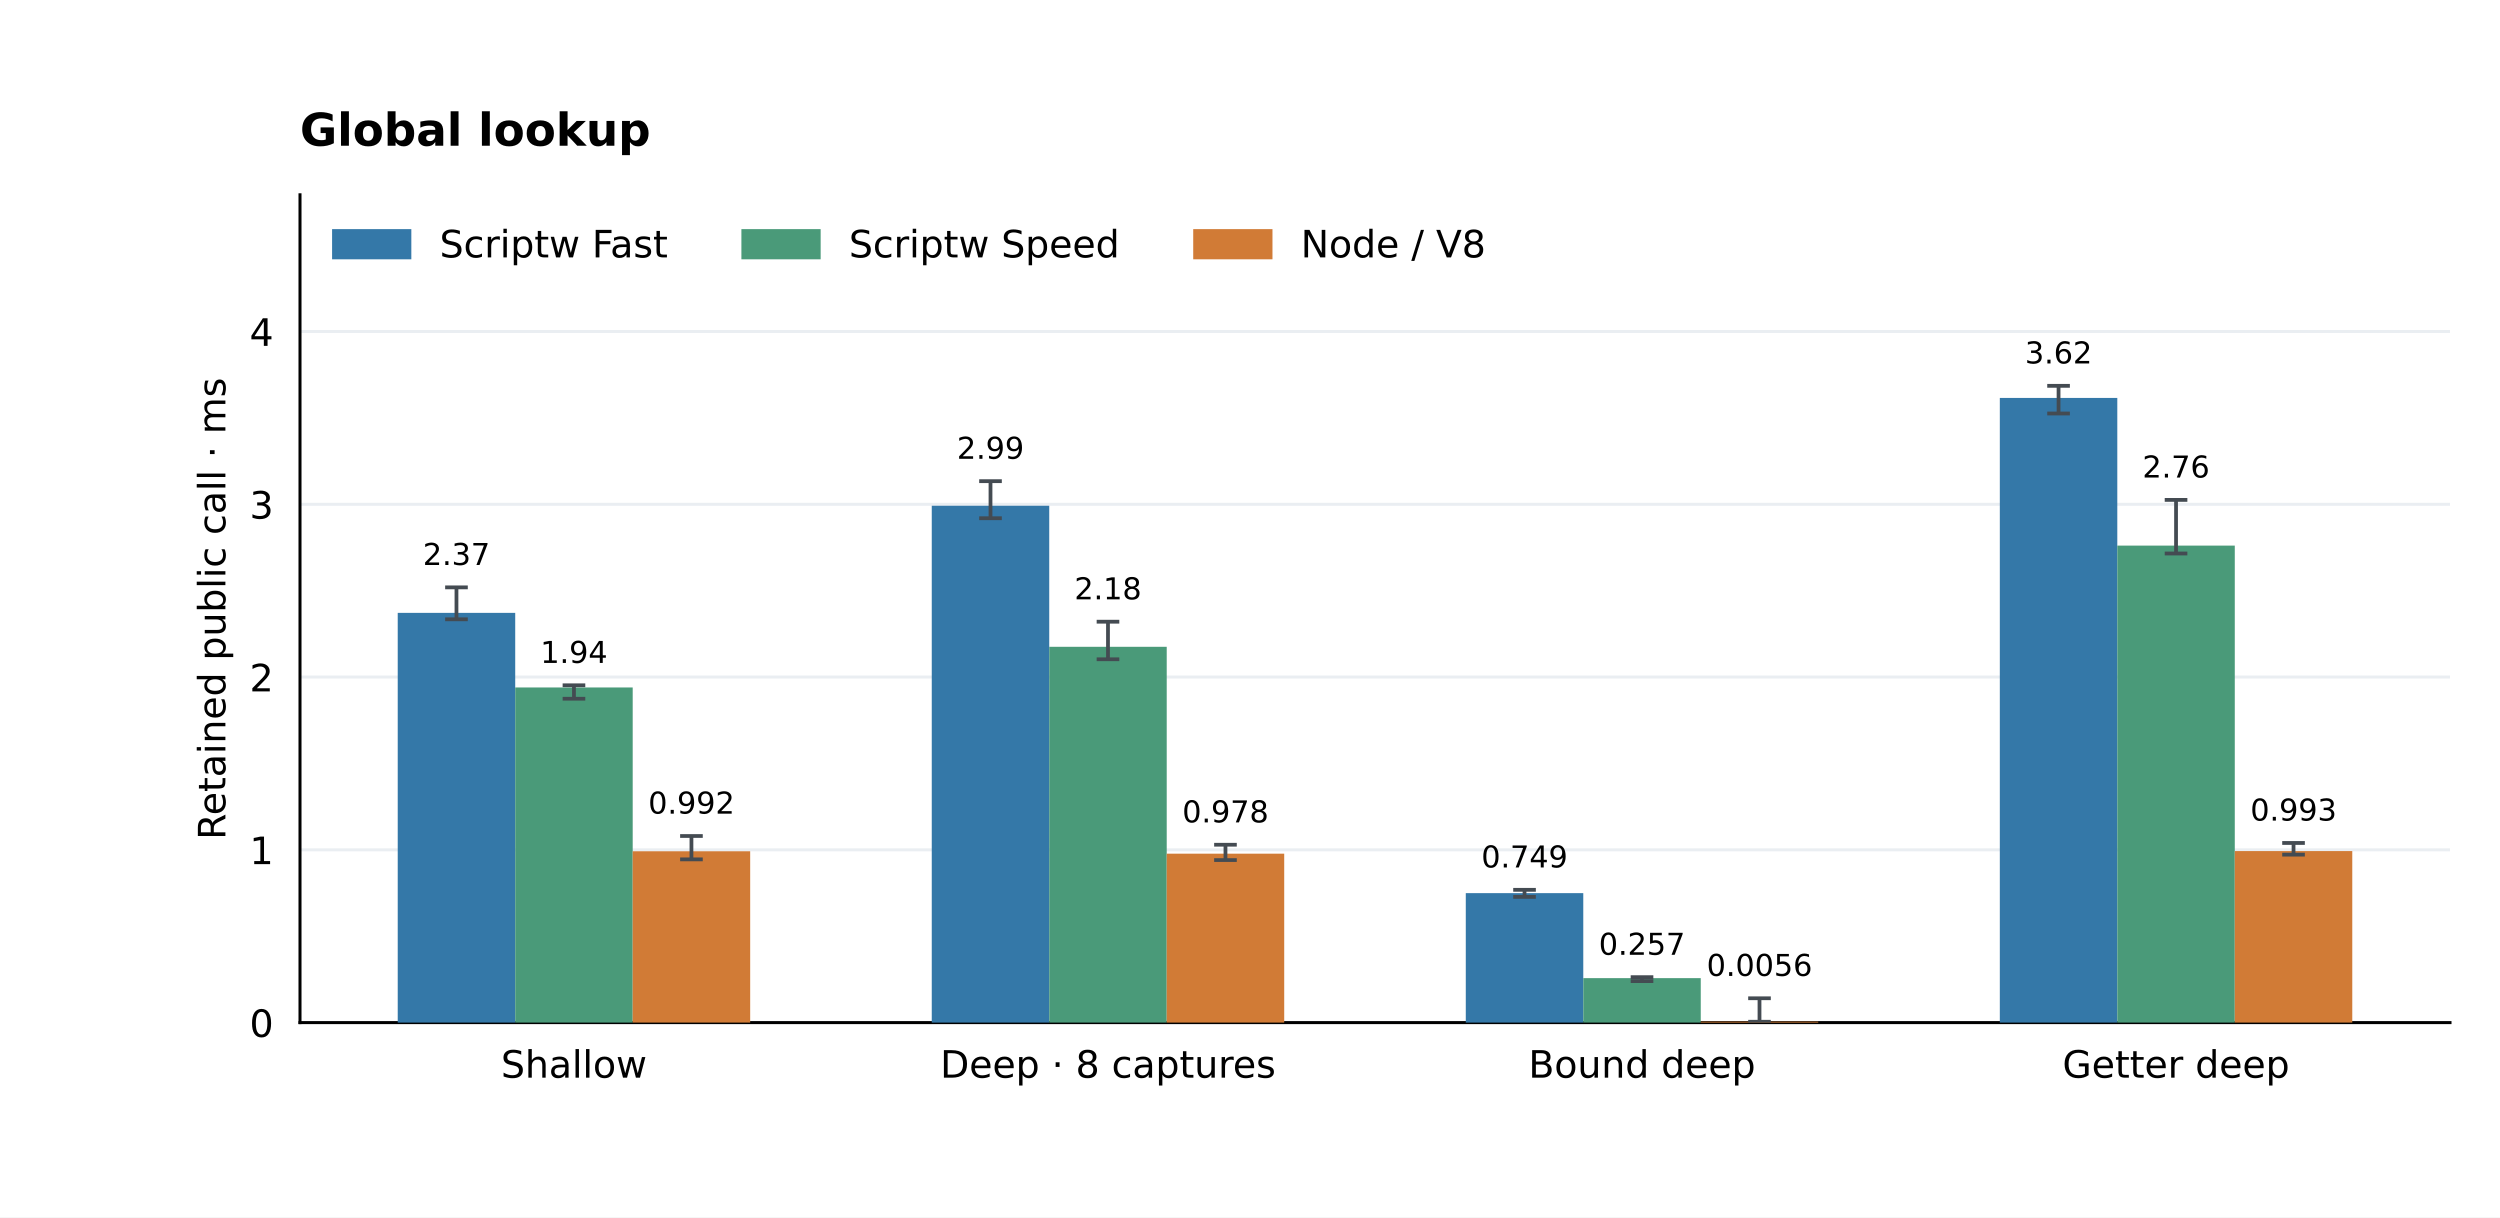
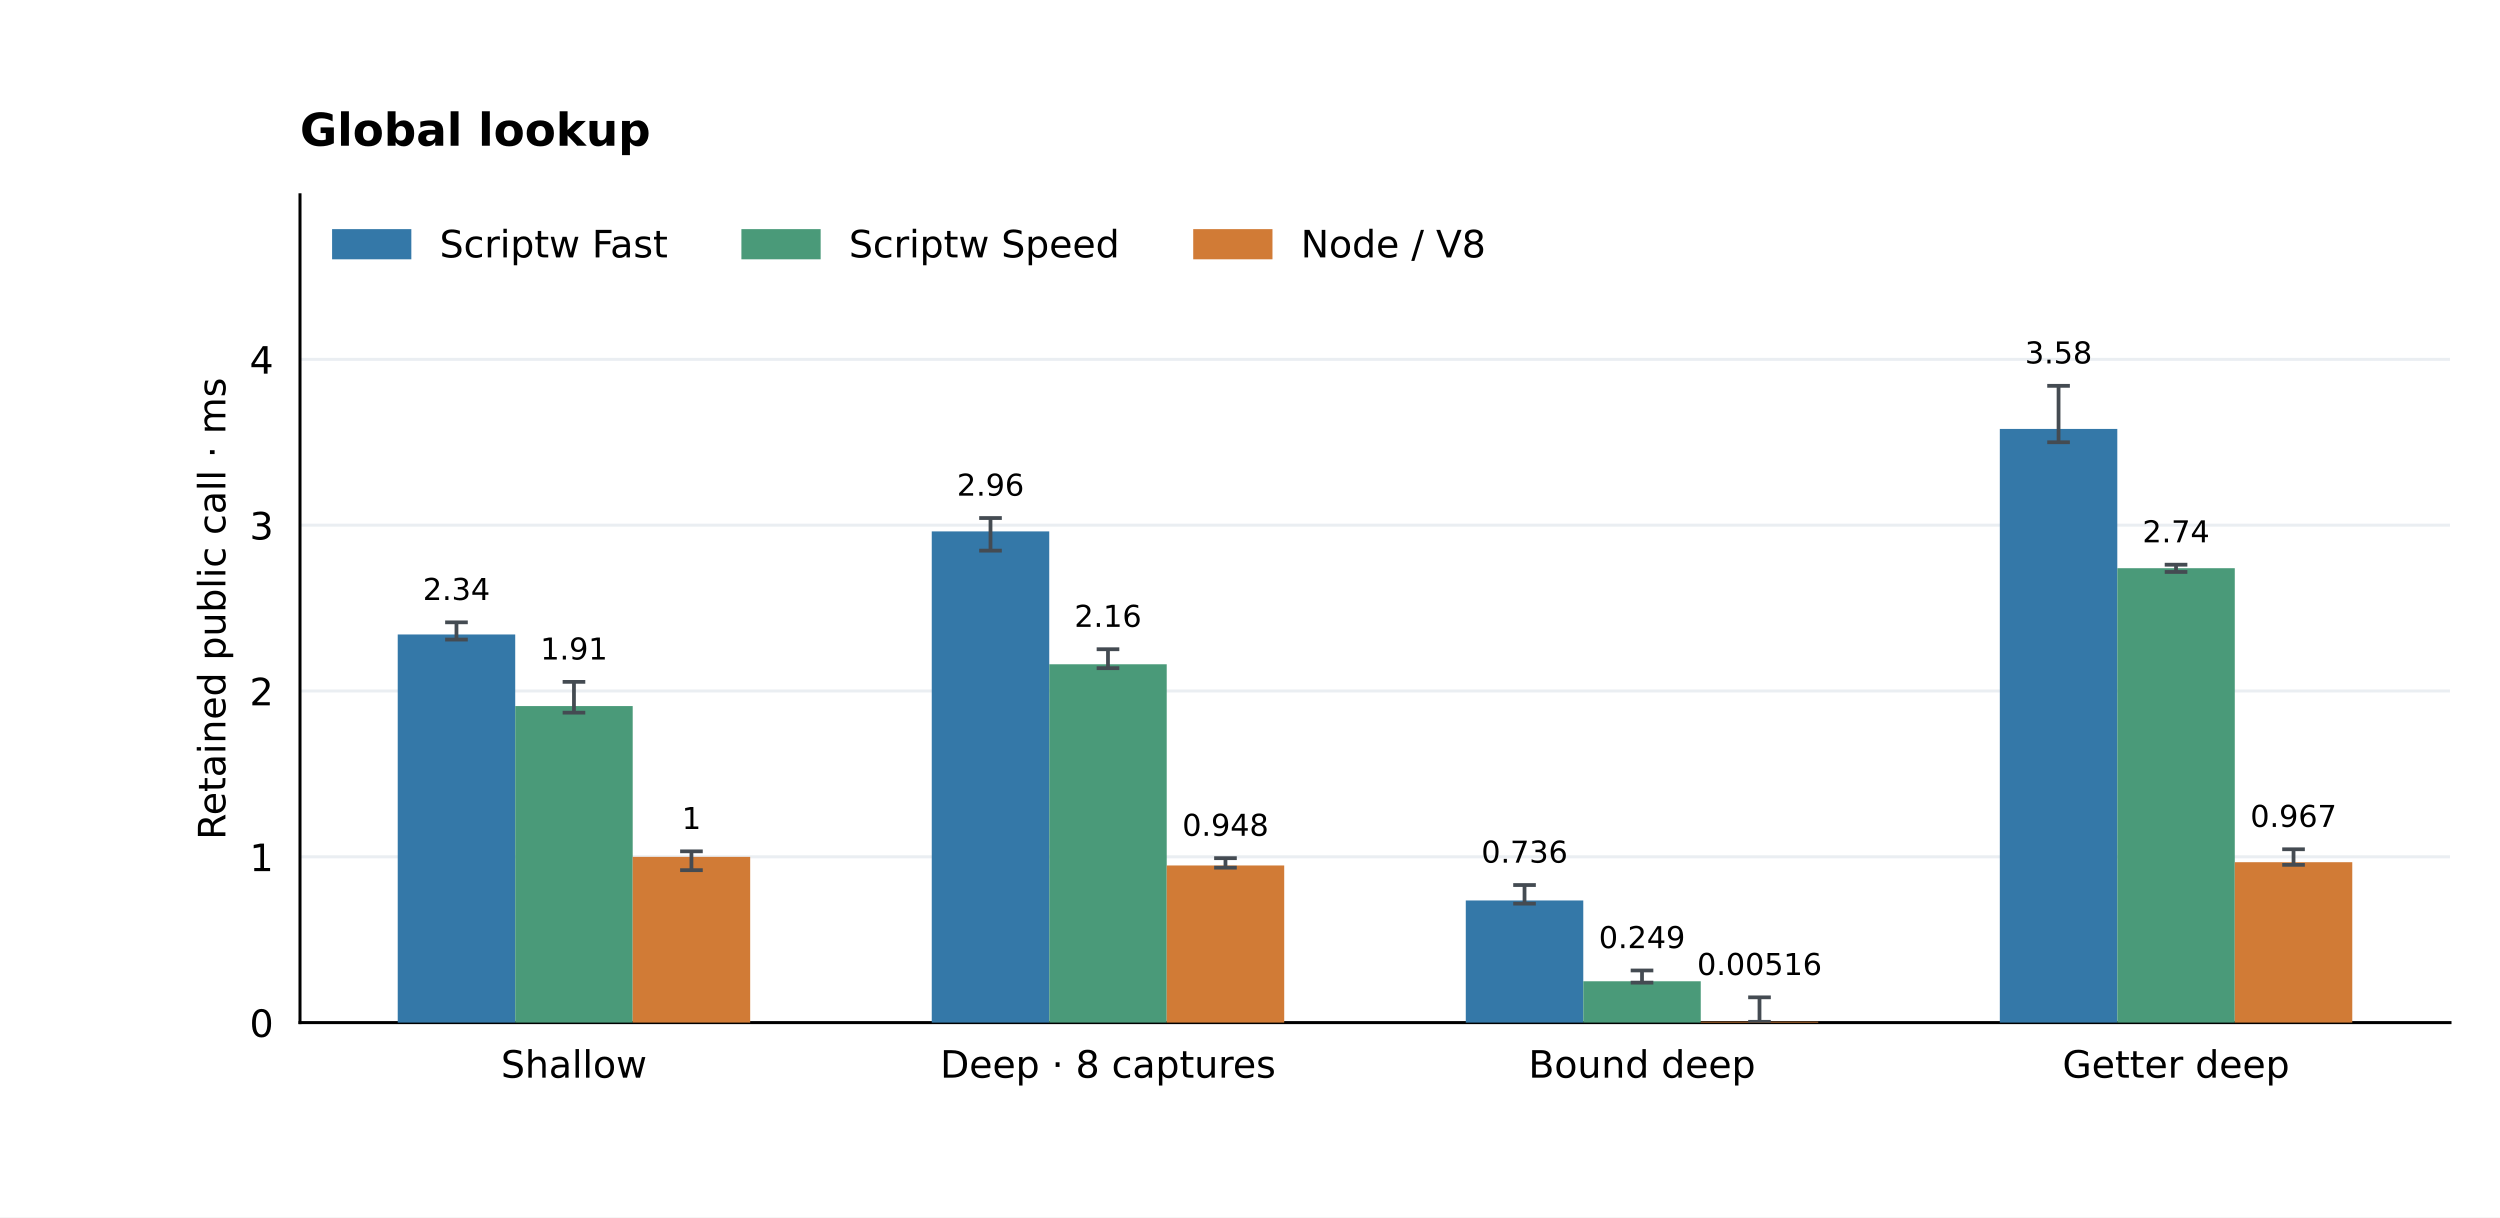
<svg xmlns="http://www.w3.org/2000/svg" xmlns:xlink="http://www.w3.org/1999/xlink" width="662.4pt" height="322.56pt" viewBox="0 0 662.4 322.56" version="1.1">
  <defs>
    <style type="text/css">*{stroke-linejoin: round; stroke-linecap: butt}</style>
  </defs>
  <g id="figure_1">
    <g id="patch_1">
      <path d="M 0 322.56 L 662.4 322.56 L 662.4 0 L 0 0 z " style="fill: #ffffff" />
    </g>
    <g id="axes_1">
      <g id="patch_2">
        <path d="M 79.488 270.95 L 649.152 270.95 L 649.152 51.61 L 79.488 51.61 z " style="fill: #ffffff" />
      </g>
      <g id="matplotlib.axis_1">
        <g id="xtick_1">
          <g id="line2d_1" />
          <g id="text_1">
            <text style="font-size: 10px; font-family: 'DejaVu Sans'; text-anchor: middle" x="152.076" y="285.549" transform="rotate(-0 152.0756 285.5488)">Shallow</text>
          </g>
        </g>
        <g id="xtick_2">
          <g id="line2d_2" />
          <g id="text_2">
            <text style="font-size: 10px; font-family: 'DejaVu Sans'; text-anchor: middle" x="293.572" y="285.548" transform="rotate(-0 293.5719 285.5481)">Deep · 8 captures</text>
          </g>
        </g>
        <g id="xtick_3">
          <g id="line2d_3" />
          <g id="text_3">
            <text style="font-size: 10px; font-family: 'DejaVu Sans'; text-anchor: middle" x="435.068" y="285.549" transform="rotate(-0 435.0681 285.5488)">Bound deep</text>
          </g>
        </g>
        <g id="xtick_4">
          <g id="line2d_4" />
          <g id="text_4">
            <text style="font-size: 10px; font-family: 'DejaVu Sans'; text-anchor: middle" x="576.564" y="285.549" transform="rotate(-0 576.5644 285.5488)">Getter deep</text>
          </g>
        </g>
      </g>
      <g id="matplotlib.axis_2">
        <g id="ytick_1">
          <g id="line2d_5">
            <path d="M 79.488 270.95 L 649.152 270.95 " clip-path="url(#p67794a1c8d)" style="fill: none; stroke: #eaeef2; stroke-width: 0.8; stroke-linecap: square" />
          </g>
          <g id="line2d_6" />
          <g id="text_5">
            <text style="font-size: 10px; font-family: 'DejaVu Sans'; text-anchor: end" x="72.488" y="274.749" transform="rotate(-0 72.488 274.7492)">0</text>
          </g>
        </g>
        <g id="ytick_2">
          <g id="line2d_7">
-             <path d="M 79.488 225.172 L 649.152 225.172 " clip-path="url(#p67794a1c8d)" style="fill: none; stroke: #eaeef2; stroke-width: 0.8; stroke-linecap: square" />
+             <path d="M 79.488 227.017 L 649.152 227.017 " clip-path="url(#p67794a1c8d)" style="fill: none; stroke: #eaeef2; stroke-width: 0.8; stroke-linecap: square" />
          </g>
          <g id="line2d_8" />
          <g id="text_6">
-             <text style="font-size: 10px; font-family: 'DejaVu Sans'; text-anchor: end" x="72.488" y="228.971" transform="rotate(-0 72.488 228.9706)">1</text>
+             <text style="font-size: 10px; font-family: 'DejaVu Sans'; text-anchor: end" x="72.488" y="230.816" transform="rotate(-0 72.488 230.8156)">1</text>
          </g>
        </g>
        <g id="ytick_3">
          <g id="line2d_9">
-             <path d="M 79.488 179.393 L 649.152 179.393 " clip-path="url(#p67794a1c8d)" style="fill: none; stroke: #eaeef2; stroke-width: 0.8; stroke-linecap: square" />
+             <path d="M 79.488 183.083 L 649.152 183.083 " clip-path="url(#p67794a1c8d)" style="fill: none; stroke: #eaeef2; stroke-width: 0.8; stroke-linecap: square" />
          </g>
          <g id="line2d_10" />
          <g id="text_7">
-             <text style="font-size: 10px; font-family: 'DejaVu Sans'; text-anchor: end" x="72.488" y="183.192" transform="rotate(-0 72.488 183.1921)">2</text>
+             <text style="font-size: 10px; font-family: 'DejaVu Sans'; text-anchor: end" x="72.488" y="186.882" transform="rotate(-0 72.488 186.882)">2</text>
          </g>
        </g>
        <g id="ytick_4">
          <g id="line2d_11">
-             <path d="M 79.488 133.615 L 649.152 133.615 " clip-path="url(#p67794a1c8d)" style="fill: none; stroke: #eaeef2; stroke-width: 0.8; stroke-linecap: square" />
+             <path d="M 79.488 139.15 L 649.152 139.15 " clip-path="url(#p67794a1c8d)" style="fill: none; stroke: #eaeef2; stroke-width: 0.8; stroke-linecap: square" />
          </g>
          <g id="line2d_12" />
          <g id="text_8">
-             <text style="font-size: 10px; font-family: 'DejaVu Sans'; text-anchor: end" x="72.488" y="137.413" transform="rotate(-0 72.488 137.4135)">3</text>
+             <text style="font-size: 10px; font-family: 'DejaVu Sans'; text-anchor: end" x="72.488" y="142.948" transform="rotate(-0 72.488 142.9484)">3</text>
          </g>
        </g>
        <g id="ytick_5">
          <g id="line2d_13">
-             <path d="M 79.488 87.836 L 649.152 87.836 " clip-path="url(#p67794a1c8d)" style="fill: none; stroke: #eaeef2; stroke-width: 0.8; stroke-linecap: square" />
+             <path d="M 79.488 95.216 L 649.152 95.216 " clip-path="url(#p67794a1c8d)" style="fill: none; stroke: #eaeef2; stroke-width: 0.8; stroke-linecap: square" />
          </g>
          <g id="line2d_14" />
          <g id="text_9">
-             <text style="font-size: 10px; font-family: 'DejaVu Sans'; text-anchor: end" x="72.488" y="91.635" transform="rotate(-0 72.488 91.6349)">4</text>
+             <text style="font-size: 10px; font-family: 'DejaVu Sans'; text-anchor: end" x="72.488" y="99.015" transform="rotate(-0 72.488 99.01479)">4</text>
          </g>
        </g>
        <g id="text_10">
          <text style="font-size: 10px; font-family: 'DejaVu Sans'; text-anchor: middle" x="59.723" y="161.28" transform="rotate(-90 59.72316 161.28)">Retained public call · ms</text>
        </g>
      </g>
      <g id="patch_3">
        <path d="M 79.488 270.95 L 79.488 51.61 " style="fill: none; stroke: #000000; stroke-width: 0.8; stroke-linejoin: miter; stroke-linecap: square" />
      </g>
      <g id="patch_4">
        <path d="M 79.488 270.95 L 649.152 270.95 " style="fill: none; stroke: #000000; stroke-width: 0.8; stroke-linejoin: miter; stroke-linecap: square" />
      </g>
      <g id="patch_5">
-         <path d="M 105.382 270.95 L 136.511 270.95 L 136.511 162.39 L 105.382 162.39 z " clip-path="url(#p67794a1c8d)" style="fill: #3478a8" />
+         <path d="M 105.382 270.95 L 136.511 270.95 L 136.511 168.106 L 105.382 168.106 z " clip-path="url(#p67794a1c8d)" style="fill: #3478a8" />
      </g>
      <g id="text_11">
-         <text style="font-size: 8px; font-family: 'DejaVu Sans'; text-anchor: middle" x="120.946" y="149.703" transform="rotate(-0 120.9464 149.7025)">2.37</text>
+         <text style="font-size: 8px; font-family: 'DejaVu Sans'; text-anchor: middle" x="120.946" y="158.97" transform="rotate(-0 120.9464 158.9698)">2.34</text>
      </g>
      <g id="patch_6">
-         <path d="M 246.878 270.95 L 278.007 270.95 L 278.007 134.004 L 246.878 134.004 z " clip-path="url(#p67794a1c8d)" style="fill: #3478a8" />
+         <path d="M 246.878 270.95 L 278.007 270.95 L 278.007 140.803 L 246.878 140.803 z " clip-path="url(#p67794a1c8d)" style="fill: #3478a8" />
      </g>
      <g id="text_12">
-         <text style="font-size: 8px; font-family: 'DejaVu Sans'; text-anchor: middle" x="262.443" y="121.568" transform="rotate(-0 262.4427 121.5683)">2.99</text>
+         <text style="font-size: 8px; font-family: 'DejaVu Sans'; text-anchor: middle" x="262.443" y="131.341" transform="rotate(-0 262.4427 131.3411)">2.96</text>
      </g>
      <g id="patch_7">
-         <path d="M 388.374 270.95 L 419.504 270.95 L 419.504 236.648 L 388.374 236.648 z " clip-path="url(#p67794a1c8d)" style="fill: #3478a8" />
+         <path d="M 388.374 270.95 L 419.504 270.95 L 419.504 238.593 L 388.374 238.593 z " clip-path="url(#p67794a1c8d)" style="fill: #3478a8" />
      </g>
      <g id="text_13">
-         <text style="font-size: 8px; font-family: 'DejaVu Sans'; text-anchor: middle" x="403.939" y="229.846" transform="rotate(-0 403.939 229.8456)">0.749</text>
+         <text style="font-size: 8px; font-family: 'DejaVu Sans'; text-anchor: middle" x="403.939" y="228.575" transform="rotate(-0 403.939 228.5753)">0.736</text>
      </g>
      <g id="patch_8">
-         <path d="M 529.871 270.95 L 561 270.95 L 561 105.441 L 529.871 105.441 z " clip-path="url(#p67794a1c8d)" style="fill: #3478a8" />
+         <path d="M 529.871 270.95 L 561 270.95 L 561 113.65 L 529.871 113.65 z " clip-path="url(#p67794a1c8d)" style="fill: #3478a8" />
      </g>
      <g id="text_14">
-         <text style="font-size: 8px; font-family: 'DejaVu Sans'; text-anchor: middle" x="545.435" y="96.305" transform="rotate(-0 545.4352 96.30483)">3.62</text>
+         <text style="font-size: 8px; font-family: 'DejaVu Sans'; text-anchor: middle" x="545.435" y="96.305" transform="rotate(-0 545.4352 96.30483)">3.58</text>
      </g>
      <g id="patch_9">
-         <path d="M 136.511 270.95 L 167.64 270.95 L 167.64 182.158 L 136.511 182.158 z " clip-path="url(#p67794a1c8d)" style="fill: #4a9a79" />
+         <path d="M 136.511 270.95 L 167.64 270.95 L 167.64 187.082 L 136.511 187.082 z " clip-path="url(#p67794a1c8d)" style="fill: #4a9a79" />
      </g>
      <g id="text_15">
-         <text style="font-size: 8px; font-family: 'DejaVu Sans'; text-anchor: middle" x="152.076" y="175.657" transform="rotate(-0 152.0756 175.6567)">1.94</text>
+         <text style="font-size: 8px; font-family: 'DejaVu Sans'; text-anchor: middle" x="152.076" y="174.749" transform="rotate(-0 152.0756 174.7489)">1.91</text>
      </g>
      <g id="patch_10">
-         <path d="M 278.007 270.95 L 309.136 270.95 L 309.136 171.379 L 278.007 171.379 z " clip-path="url(#p67794a1c8d)" style="fill: #4a9a79" />
+         <path d="M 278.007 270.95 L 309.136 270.95 L 309.136 176.012 L 278.007 176.012 z " clip-path="url(#p67794a1c8d)" style="fill: #4a9a79" />
      </g>
      <g id="text_16">
-         <text style="font-size: 8px; font-family: 'DejaVu Sans'; text-anchor: middle" x="293.572" y="158.801" transform="rotate(-0 293.5719 158.8014)">2.18</text>
+         <text style="font-size: 8px; font-family: 'DejaVu Sans'; text-anchor: middle" x="293.572" y="166.095" transform="rotate(-0 293.5719 166.0947)">2.16</text>
      </g>
      <g id="patch_11">
-         <path d="M 419.504 270.95 L 450.633 270.95 L 450.633 259.17 L 419.504 259.17 z " clip-path="url(#p67794a1c8d)" style="fill: #4a9a79" />
+         <path d="M 419.504 270.95 L 450.633 270.95 L 450.633 259.99 L 419.504 259.99 z " clip-path="url(#p67794a1c8d)" style="fill: #4a9a79" />
      </g>
      <g id="text_17">
-         <text style="font-size: 8px; font-family: 'DejaVu Sans'; text-anchor: middle" x="435.068" y="252.982" transform="rotate(-0 435.0681 252.9823)">0.257</text>
+         <text style="font-size: 8px; font-family: 'DejaVu Sans'; text-anchor: middle" x="435.068" y="251.214" transform="rotate(-0 435.0681 251.2142)">0.249</text>
      </g>
      <g id="patch_12">
-         <path d="M 561 270.95 L 592.129 270.95 L 592.129 144.567 L 561 144.567 z " clip-path="url(#p67794a1c8d)" style="fill: #4a9a79" />
+         <path d="M 561 270.95 L 592.129 270.95 L 592.129 150.551 L 561 150.551 z " clip-path="url(#p67794a1c8d)" style="fill: #4a9a79" />
      </g>
      <g id="text_18">
-         <text style="font-size: 8px; font-family: 'DejaVu Sans'; text-anchor: middle" x="576.564" y="126.53" transform="rotate(-0 576.5644 126.5296)">2.76</text>
+         <text style="font-size: 8px; font-family: 'DejaVu Sans'; text-anchor: middle" x="576.564" y="143.7" transform="rotate(-0 576.5644 143.7001)">2.74</text>
      </g>
      <g id="patch_13">
-         <path d="M 167.64 270.95 L 198.769 270.95 L 198.769 225.552 L 167.64 225.552 z " clip-path="url(#p67794a1c8d)" style="fill: #d17b36" />
+         <path d="M 167.64 270.95 L 198.769 270.95 L 198.769 227.034 L 167.64 227.034 z " clip-path="url(#p67794a1c8d)" style="fill: #d17b36" />
      </g>
      <g id="text_19">
-         <text style="font-size: 8px; font-family: 'DejaVu Sans'; text-anchor: middle" x="183.205" y="215.581" transform="rotate(-0 183.2048 215.5813)">0.992</text>
+         <text style="font-size: 8px; font-family: 'DejaVu Sans'; text-anchor: middle" x="183.205" y="219.645" transform="rotate(-0 183.2048 219.6448)">1</text>
      </g>
      <g id="patch_14">
-         <path d="M 309.136 270.95 L 340.266 270.95 L 340.266 226.196 L 309.136 226.196 z " clip-path="url(#p67794a1c8d)" style="fill: #d17b36" />
+         <path d="M 309.136 270.95 L 340.266 270.95 L 340.266 229.313 L 309.136 229.313 z " clip-path="url(#p67794a1c8d)" style="fill: #d17b36" />
      </g>
      <g id="text_20">
-         <text style="font-size: 8px; font-family: 'DejaVu Sans'; text-anchor: middle" x="324.701" y="217.901" transform="rotate(-0 324.701 217.9007)">0.978</text>
+         <text style="font-size: 8px; font-family: 'DejaVu Sans'; text-anchor: middle" x="324.701" y="221.46" transform="rotate(-0 324.701 221.4604)">0.948</text>
      </g>
      <g id="patch_15">
-         <path d="M 450.633 270.95 L 481.762 270.95 L 481.762 270.694 L 450.633 270.694 z " clip-path="url(#p67794a1c8d)" style="fill: #d17b36" />
+         <path d="M 450.633 270.95 L 481.762 270.95 L 481.762 270.724 L 450.633 270.724 z " clip-path="url(#p67794a1c8d)" style="fill: #d17b36" />
      </g>
      <g id="text_21">
-         <text style="font-size: 8px; font-family: 'DejaVu Sans'; text-anchor: middle" x="466.197" y="258.581" transform="rotate(-0 466.1973 258.5811)">0.0056</text>
+         <text style="font-size: 8px; font-family: 'DejaVu Sans'; text-anchor: middle" x="466.197" y="258.335" transform="rotate(-0 466.1973 258.3346)">0.00516</text>
      </g>
      <g id="patch_16">
-         <path d="M 592.129 270.95 L 623.258 270.95 L 623.258 225.498 L 592.129 225.498 z " clip-path="url(#p67794a1c8d)" style="fill: #d17b36" />
+         <path d="M 592.129 270.95 L 623.258 270.95 L 623.258 228.446 L 592.129 228.446 z " clip-path="url(#p67794a1c8d)" style="fill: #d17b36" />
      </g>
      <g id="text_22">
-         <text style="font-size: 8px; font-family: 'DejaVu Sans'; text-anchor: middle" x="607.694" y="217.43" transform="rotate(-0 607.6936 217.4301)">0.993</text>
+         <text style="font-size: 8px; font-family: 'DejaVu Sans'; text-anchor: middle" x="607.694" y="219.099" transform="rotate(-0 607.6936 219.0992)">0.967</text>
      </g>
      <g id="text_23">
        <text style="font-weight: 700; font-size: 12px; font-family: 'DejaVu Sans'; text-anchor: start" x="79.488" y="38.61" transform="rotate(-0 79.488 38.6096)">Global lookup</text>
      </g>
      <g id="LineCollection_1">
-         <path d="M 120.946 164.089 L 120.946 155.624 " clip-path="url(#p67794a1c8d)" style="fill: none; stroke: #444b52" />
+         <path d="M 120.946 169.456 L 120.946 164.892 " clip-path="url(#p67794a1c8d)" style="fill: none; stroke: #444b52" />
      </g>
      <g id="line2d_15">
        <defs>
          <path id="m2ee11385bc" d="M 3 0 L -3 -0 " style="stroke: #444b52" />
        </defs>
        <g clip-path="url(#p67794a1c8d)">
-           <use xlink:href="#m2ee11385bc" x="120.946" y="164.089" style="fill: #1f77b4; stroke: #444b52" />
+           <use xlink:href="#m2ee11385bc" x="120.946" y="169.456" style="fill: #1f77b4; stroke: #444b52" />
        </g>
      </g>
      <g id="line2d_16">
        <g clip-path="url(#p67794a1c8d)">
-           <use xlink:href="#m2ee11385bc" x="120.946" y="155.624" style="fill: #1f77b4; stroke: #444b52" />
+           <use xlink:href="#m2ee11385bc" x="120.946" y="164.892" style="fill: #1f77b4; stroke: #444b52" />
        </g>
      </g>
      <g id="LineCollection_2">
-         <path d="M 262.443 137.306 L 262.443 127.49 " clip-path="url(#p67794a1c8d)" style="fill: none; stroke: #444b52" />
+         <path d="M 262.443 145.9 L 262.443 137.263 " clip-path="url(#p67794a1c8d)" style="fill: none; stroke: #444b52" />
      </g>
      <g id="line2d_17">
        <g clip-path="url(#p67794a1c8d)">
-           <use xlink:href="#m2ee11385bc" x="262.443" y="137.306" style="fill: #1f77b4; stroke: #444b52" />
+           <use xlink:href="#m2ee11385bc" x="262.443" y="145.9" style="fill: #1f77b4; stroke: #444b52" />
        </g>
      </g>
      <g id="line2d_18">
        <g clip-path="url(#p67794a1c8d)">
-           <use xlink:href="#m2ee11385bc" x="262.443" y="127.49" style="fill: #1f77b4; stroke: #444b52" />
+           <use xlink:href="#m2ee11385bc" x="262.443" y="137.263" style="fill: #1f77b4; stroke: #444b52" />
        </g>
      </g>
      <g id="LineCollection_3">
-         <path d="M 403.939 237.643 L 403.939 235.768 " clip-path="url(#p67794a1c8d)" style="fill: none; stroke: #444b52" />
+         <path d="M 403.939 239.436 L 403.939 234.497 " clip-path="url(#p67794a1c8d)" style="fill: none; stroke: #444b52" />
      </g>
      <g id="line2d_19">
        <g clip-path="url(#p67794a1c8d)">
-           <use xlink:href="#m2ee11385bc" x="403.939" y="237.643" style="fill: #1f77b4; stroke: #444b52" />
+           <use xlink:href="#m2ee11385bc" x="403.939" y="239.436" style="fill: #1f77b4; stroke: #444b52" />
        </g>
      </g>
      <g id="line2d_20">
        <g clip-path="url(#p67794a1c8d)">
-           <use xlink:href="#m2ee11385bc" x="403.939" y="235.768" style="fill: #1f77b4; stroke: #444b52" />
+           <use xlink:href="#m2ee11385bc" x="403.939" y="234.497" style="fill: #1f77b4; stroke: #444b52" />
        </g>
      </g>
      <g id="LineCollection_4">
-         <path d="M 545.435 109.563 L 545.435 102.227 " clip-path="url(#p67794a1c8d)" style="fill: none; stroke: #444b52" />
+         <path d="M 545.435 117.183 L 545.435 102.227 " clip-path="url(#p67794a1c8d)" style="fill: none; stroke: #444b52" />
      </g>
      <g id="line2d_21">
        <g clip-path="url(#p67794a1c8d)">
-           <use xlink:href="#m2ee11385bc" x="545.435" y="109.563" style="fill: #1f77b4; stroke: #444b52" />
+           <use xlink:href="#m2ee11385bc" x="545.435" y="117.183" style="fill: #1f77b4; stroke: #444b52" />
        </g>
      </g>
      <g id="line2d_22">
        <g clip-path="url(#p67794a1c8d)">
          <use xlink:href="#m2ee11385bc" x="545.435" y="102.227" style="fill: #1f77b4; stroke: #444b52" />
        </g>
      </g>
      <g id="LineCollection_5">
-         <path d="M 152.076 185.14 L 152.076 181.579 " clip-path="url(#p67794a1c8d)" style="fill: none; stroke: #444b52" />
+         <path d="M 152.076 188.832 L 152.076 180.671 " clip-path="url(#p67794a1c8d)" style="fill: none; stroke: #444b52" />
      </g>
      <g id="line2d_23">
        <g clip-path="url(#p67794a1c8d)">
-           <use xlink:href="#m2ee11385bc" x="152.076" y="185.14" style="fill: #1f77b4; stroke: #444b52" />
+           <use xlink:href="#m2ee11385bc" x="152.076" y="188.832" style="fill: #1f77b4; stroke: #444b52" />
        </g>
      </g>
      <g id="line2d_24">
        <g clip-path="url(#p67794a1c8d)">
-           <use xlink:href="#m2ee11385bc" x="152.076" y="181.579" style="fill: #1f77b4; stroke: #444b52" />
+           <use xlink:href="#m2ee11385bc" x="152.076" y="180.671" style="fill: #1f77b4; stroke: #444b52" />
        </g>
      </g>
      <g id="LineCollection_6">
-         <path d="M 293.572 174.68 L 293.572 164.723 " clip-path="url(#p67794a1c8d)" style="fill: none; stroke: #444b52" />
+         <path d="M 293.572 177.035 L 293.572 172.017 " clip-path="url(#p67794a1c8d)" style="fill: none; stroke: #444b52" />
      </g>
      <g id="line2d_25">
        <g clip-path="url(#p67794a1c8d)">
-           <use xlink:href="#m2ee11385bc" x="293.572" y="174.68" style="fill: #1f77b4; stroke: #444b52" />
+           <use xlink:href="#m2ee11385bc" x="293.572" y="177.035" style="fill: #1f77b4; stroke: #444b52" />
        </g>
      </g>
      <g id="line2d_26">
        <g clip-path="url(#p67794a1c8d)">
-           <use xlink:href="#m2ee11385bc" x="293.572" y="164.723" style="fill: #1f77b4; stroke: #444b52" />
+           <use xlink:href="#m2ee11385bc" x="293.572" y="172.017" style="fill: #1f77b4; stroke: #444b52" />
        </g>
      </g>
      <g id="LineCollection_7">
-         <path d="M 435.068 259.951 L 435.068 258.904 " clip-path="url(#p67794a1c8d)" style="fill: none; stroke: #444b52" />
+         <path d="M 435.068 260.358 L 435.068 257.136 " clip-path="url(#p67794a1c8d)" style="fill: none; stroke: #444b52" />
      </g>
      <g id="line2d_27">
        <g clip-path="url(#p67794a1c8d)">
-           <use xlink:href="#m2ee11385bc" x="435.068" y="259.951" style="fill: #1f77b4; stroke: #444b52" />
+           <use xlink:href="#m2ee11385bc" x="435.068" y="260.358" style="fill: #1f77b4; stroke: #444b52" />
        </g>
      </g>
      <g id="line2d_28">
        <g clip-path="url(#p67794a1c8d)">
-           <use xlink:href="#m2ee11385bc" x="435.068" y="258.904" style="fill: #1f77b4; stroke: #444b52" />
+           <use xlink:href="#m2ee11385bc" x="435.068" y="257.136" style="fill: #1f77b4; stroke: #444b52" />
        </g>
      </g>
      <g id="LineCollection_8">
-         <path d="M 576.564 146.659 L 576.564 132.452 " clip-path="url(#p67794a1c8d)" style="fill: none; stroke: #444b52" />
+         <path d="M 576.564 151.547 L 576.564 149.622 " clip-path="url(#p67794a1c8d)" style="fill: none; stroke: #444b52" />
      </g>
      <g id="line2d_29">
        <g clip-path="url(#p67794a1c8d)">
-           <use xlink:href="#m2ee11385bc" x="576.564" y="146.659" style="fill: #1f77b4; stroke: #444b52" />
+           <use xlink:href="#m2ee11385bc" x="576.564" y="151.547" style="fill: #1f77b4; stroke: #444b52" />
        </g>
      </g>
      <g id="line2d_30">
        <g clip-path="url(#p67794a1c8d)">
-           <use xlink:href="#m2ee11385bc" x="576.564" y="132.452" style="fill: #1f77b4; stroke: #444b52" />
+           <use xlink:href="#m2ee11385bc" x="576.564" y="149.622" style="fill: #1f77b4; stroke: #444b52" />
        </g>
      </g>
      <g id="LineCollection_9">
-         <path d="M 183.205 227.699 L 183.205 221.503 " clip-path="url(#p67794a1c8d)" style="fill: none; stroke: #444b52" />
+         <path d="M 183.205 230.56 L 183.205 225.567 " clip-path="url(#p67794a1c8d)" style="fill: none; stroke: #444b52" />
      </g>
      <g id="line2d_31">
        <g clip-path="url(#p67794a1c8d)">
-           <use xlink:href="#m2ee11385bc" x="183.205" y="227.699" style="fill: #1f77b4; stroke: #444b52" />
+           <use xlink:href="#m2ee11385bc" x="183.205" y="230.56" style="fill: #1f77b4; stroke: #444b52" />
        </g>
      </g>
      <g id="line2d_32">
        <g clip-path="url(#p67794a1c8d)">
-           <use xlink:href="#m2ee11385bc" x="183.205" y="221.503" style="fill: #1f77b4; stroke: #444b52" />
+           <use xlink:href="#m2ee11385bc" x="183.205" y="225.567" style="fill: #1f77b4; stroke: #444b52" />
        </g>
      </g>
      <g id="LineCollection_10">
-         <path d="M 324.701 227.885 L 324.701 223.823 " clip-path="url(#p67794a1c8d)" style="fill: none; stroke: #444b52" />
+         <path d="M 324.701 229.899 L 324.701 227.382 " clip-path="url(#p67794a1c8d)" style="fill: none; stroke: #444b52" />
      </g>
      <g id="line2d_33">
        <g clip-path="url(#p67794a1c8d)">
-           <use xlink:href="#m2ee11385bc" x="324.701" y="227.885" style="fill: #1f77b4; stroke: #444b52" />
+           <use xlink:href="#m2ee11385bc" x="324.701" y="229.899" style="fill: #1f77b4; stroke: #444b52" />
        </g>
      </g>
      <g id="line2d_34">
        <g clip-path="url(#p67794a1c8d)">
-           <use xlink:href="#m2ee11385bc" x="324.701" y="223.823" style="fill: #1f77b4; stroke: #444b52" />
+           <use xlink:href="#m2ee11385bc" x="324.701" y="227.382" style="fill: #1f77b4; stroke: #444b52" />
        </g>
      </g>
      <g id="LineCollection_11">
-         <path d="M 466.197 270.729 L 466.197 264.503 " clip-path="url(#p67794a1c8d)" style="fill: none; stroke: #444b52" />
+         <path d="M 466.197 270.738 L 466.197 264.256 " clip-path="url(#p67794a1c8d)" style="fill: none; stroke: #444b52" />
      </g>
      <g id="line2d_35">
        <g clip-path="url(#p67794a1c8d)">
-           <use xlink:href="#m2ee11385bc" x="466.197" y="270.729" style="fill: #1f77b4; stroke: #444b52" />
+           <use xlink:href="#m2ee11385bc" x="466.197" y="270.738" style="fill: #1f77b4; stroke: #444b52" />
        </g>
      </g>
      <g id="line2d_36">
        <g clip-path="url(#p67794a1c8d)">
-           <use xlink:href="#m2ee11385bc" x="466.197" y="264.503" style="fill: #1f77b4; stroke: #444b52" />
+           <use xlink:href="#m2ee11385bc" x="466.197" y="264.256" style="fill: #1f77b4; stroke: #444b52" />
        </g>
      </g>
      <g id="LineCollection_12">
-         <path d="M 607.694 226.449 L 607.694 223.352 " clip-path="url(#p67794a1c8d)" style="fill: none; stroke: #444b52" />
+         <path d="M 607.694 229.158 L 607.694 225.021 " clip-path="url(#p67794a1c8d)" style="fill: none; stroke: #444b52" />
      </g>
      <g id="line2d_37">
        <g clip-path="url(#p67794a1c8d)">
-           <use xlink:href="#m2ee11385bc" x="607.694" y="226.449" style="fill: #1f77b4; stroke: #444b52" />
+           <use xlink:href="#m2ee11385bc" x="607.694" y="229.158" style="fill: #1f77b4; stroke: #444b52" />
        </g>
      </g>
      <g id="line2d_38">
        <g clip-path="url(#p67794a1c8d)">
-           <use xlink:href="#m2ee11385bc" x="607.694" y="223.352" style="fill: #1f77b4; stroke: #444b52" />
+           <use xlink:href="#m2ee11385bc" x="607.694" y="225.021" style="fill: #1f77b4; stroke: #444b52" />
        </g>
      </g>
      <g id="legend_1">
        <g id="patch_17">
          <path d="M 88.488 68.208 L 108.488 68.208 L 108.488 61.208 L 88.488 61.208 z " style="fill: #3478a8; stroke: #3478a8; stroke-linejoin: miter" />
        </g>
        <g id="text_24">
          <text style="font-size: 10px; font-family: 'DejaVu Sans'; text-anchor: start" x="116.488" y="68.208" transform="rotate(-0 116.488 68.20804)">Scriptw Fast</text>
        </g>
        <g id="patch_18">
          <path d="M 196.941 68.208 L 216.941 68.208 L 216.941 61.208 L 196.941 61.208 z " style="fill: #4a9a79; stroke: #4a9a79; stroke-linejoin: miter" />
        </g>
        <g id="text_25">
          <text style="font-size: 10px; font-family: 'DejaVu Sans'; text-anchor: start" x="224.941" y="68.208" transform="rotate(-0 224.9411 68.20804)">Scriptw Speed</text>
        </g>
        <g id="patch_19">
          <path d="M 316.654 68.208 L 336.654 68.208 L 336.654 61.208 L 316.654 61.208 z " style="fill: #d17b36; stroke: #d17b36; stroke-linejoin: miter" />
        </g>
        <g id="text_26">
          <text style="font-size: 10px; font-family: 'DejaVu Sans'; text-anchor: start" x="344.654" y="68.208" transform="rotate(-0 344.6536 68.20804)">Node / V8</text>
        </g>
      </g>
    </g>
  </g>
  <defs>
    <clipPath id="p67794a1c8d">
      <rect x="79.488" y="51.61" width="569.664" height="219.341" />
    </clipPath>
  </defs>
</svg>
